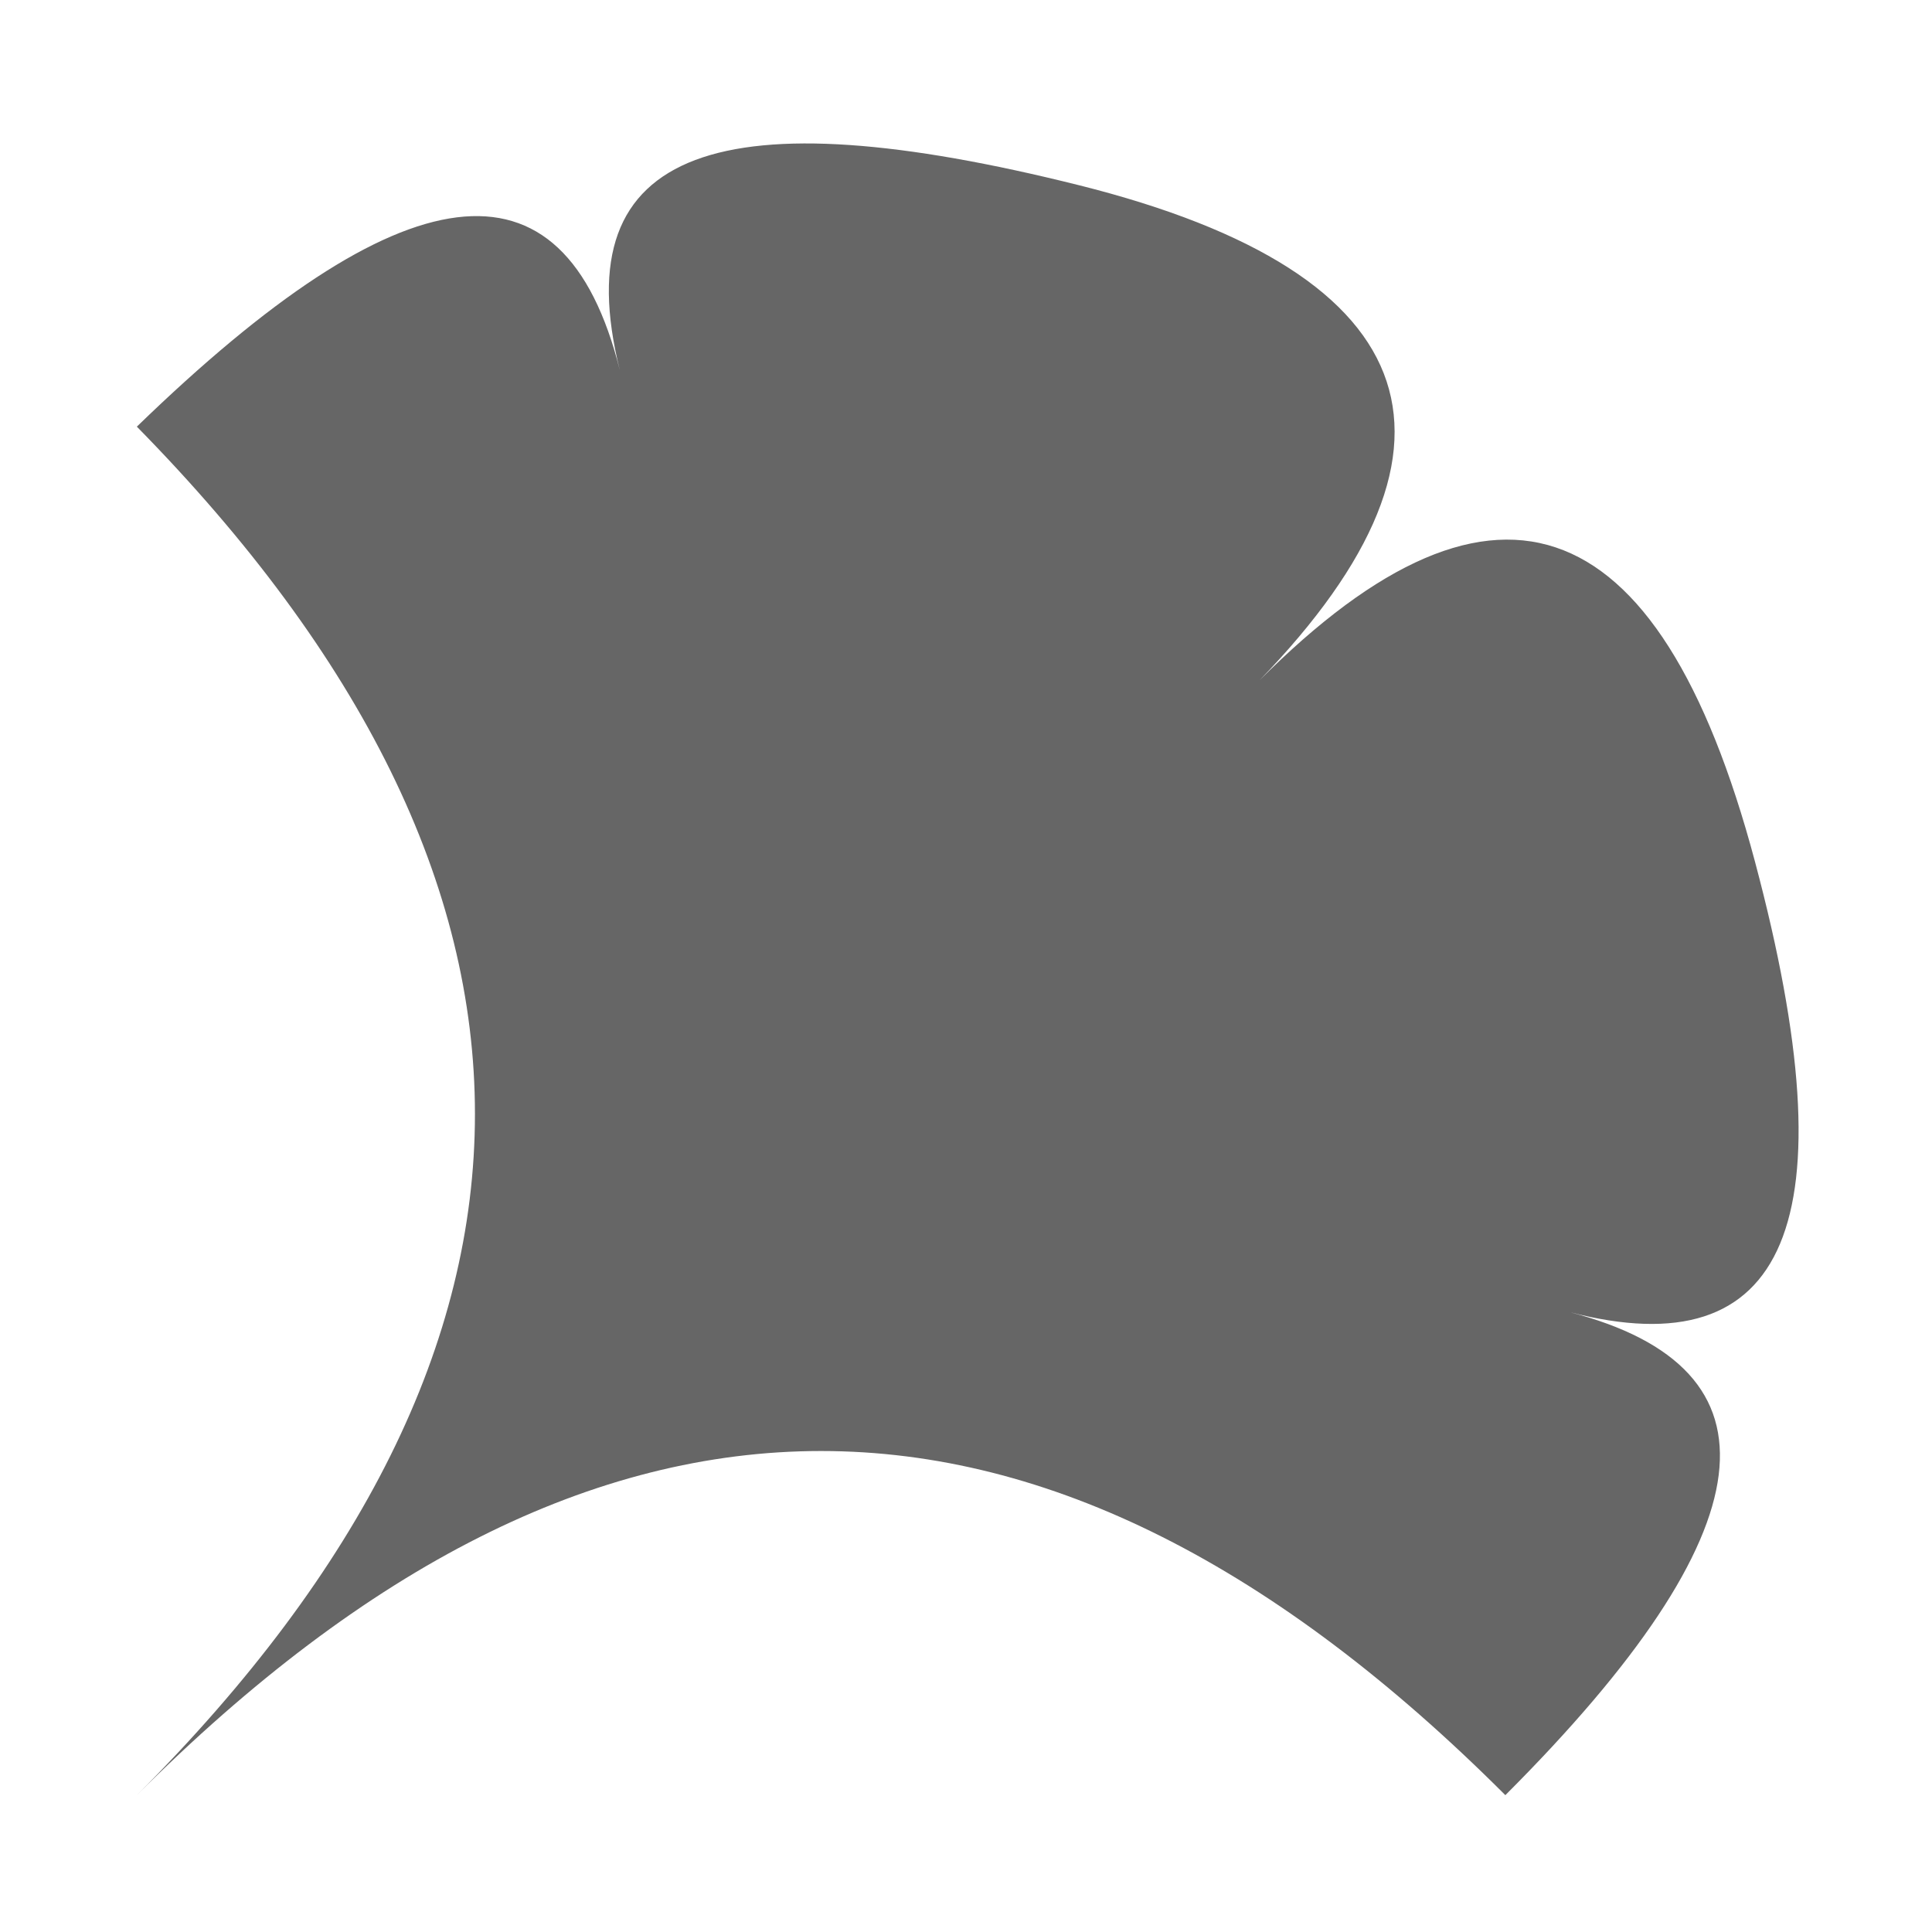
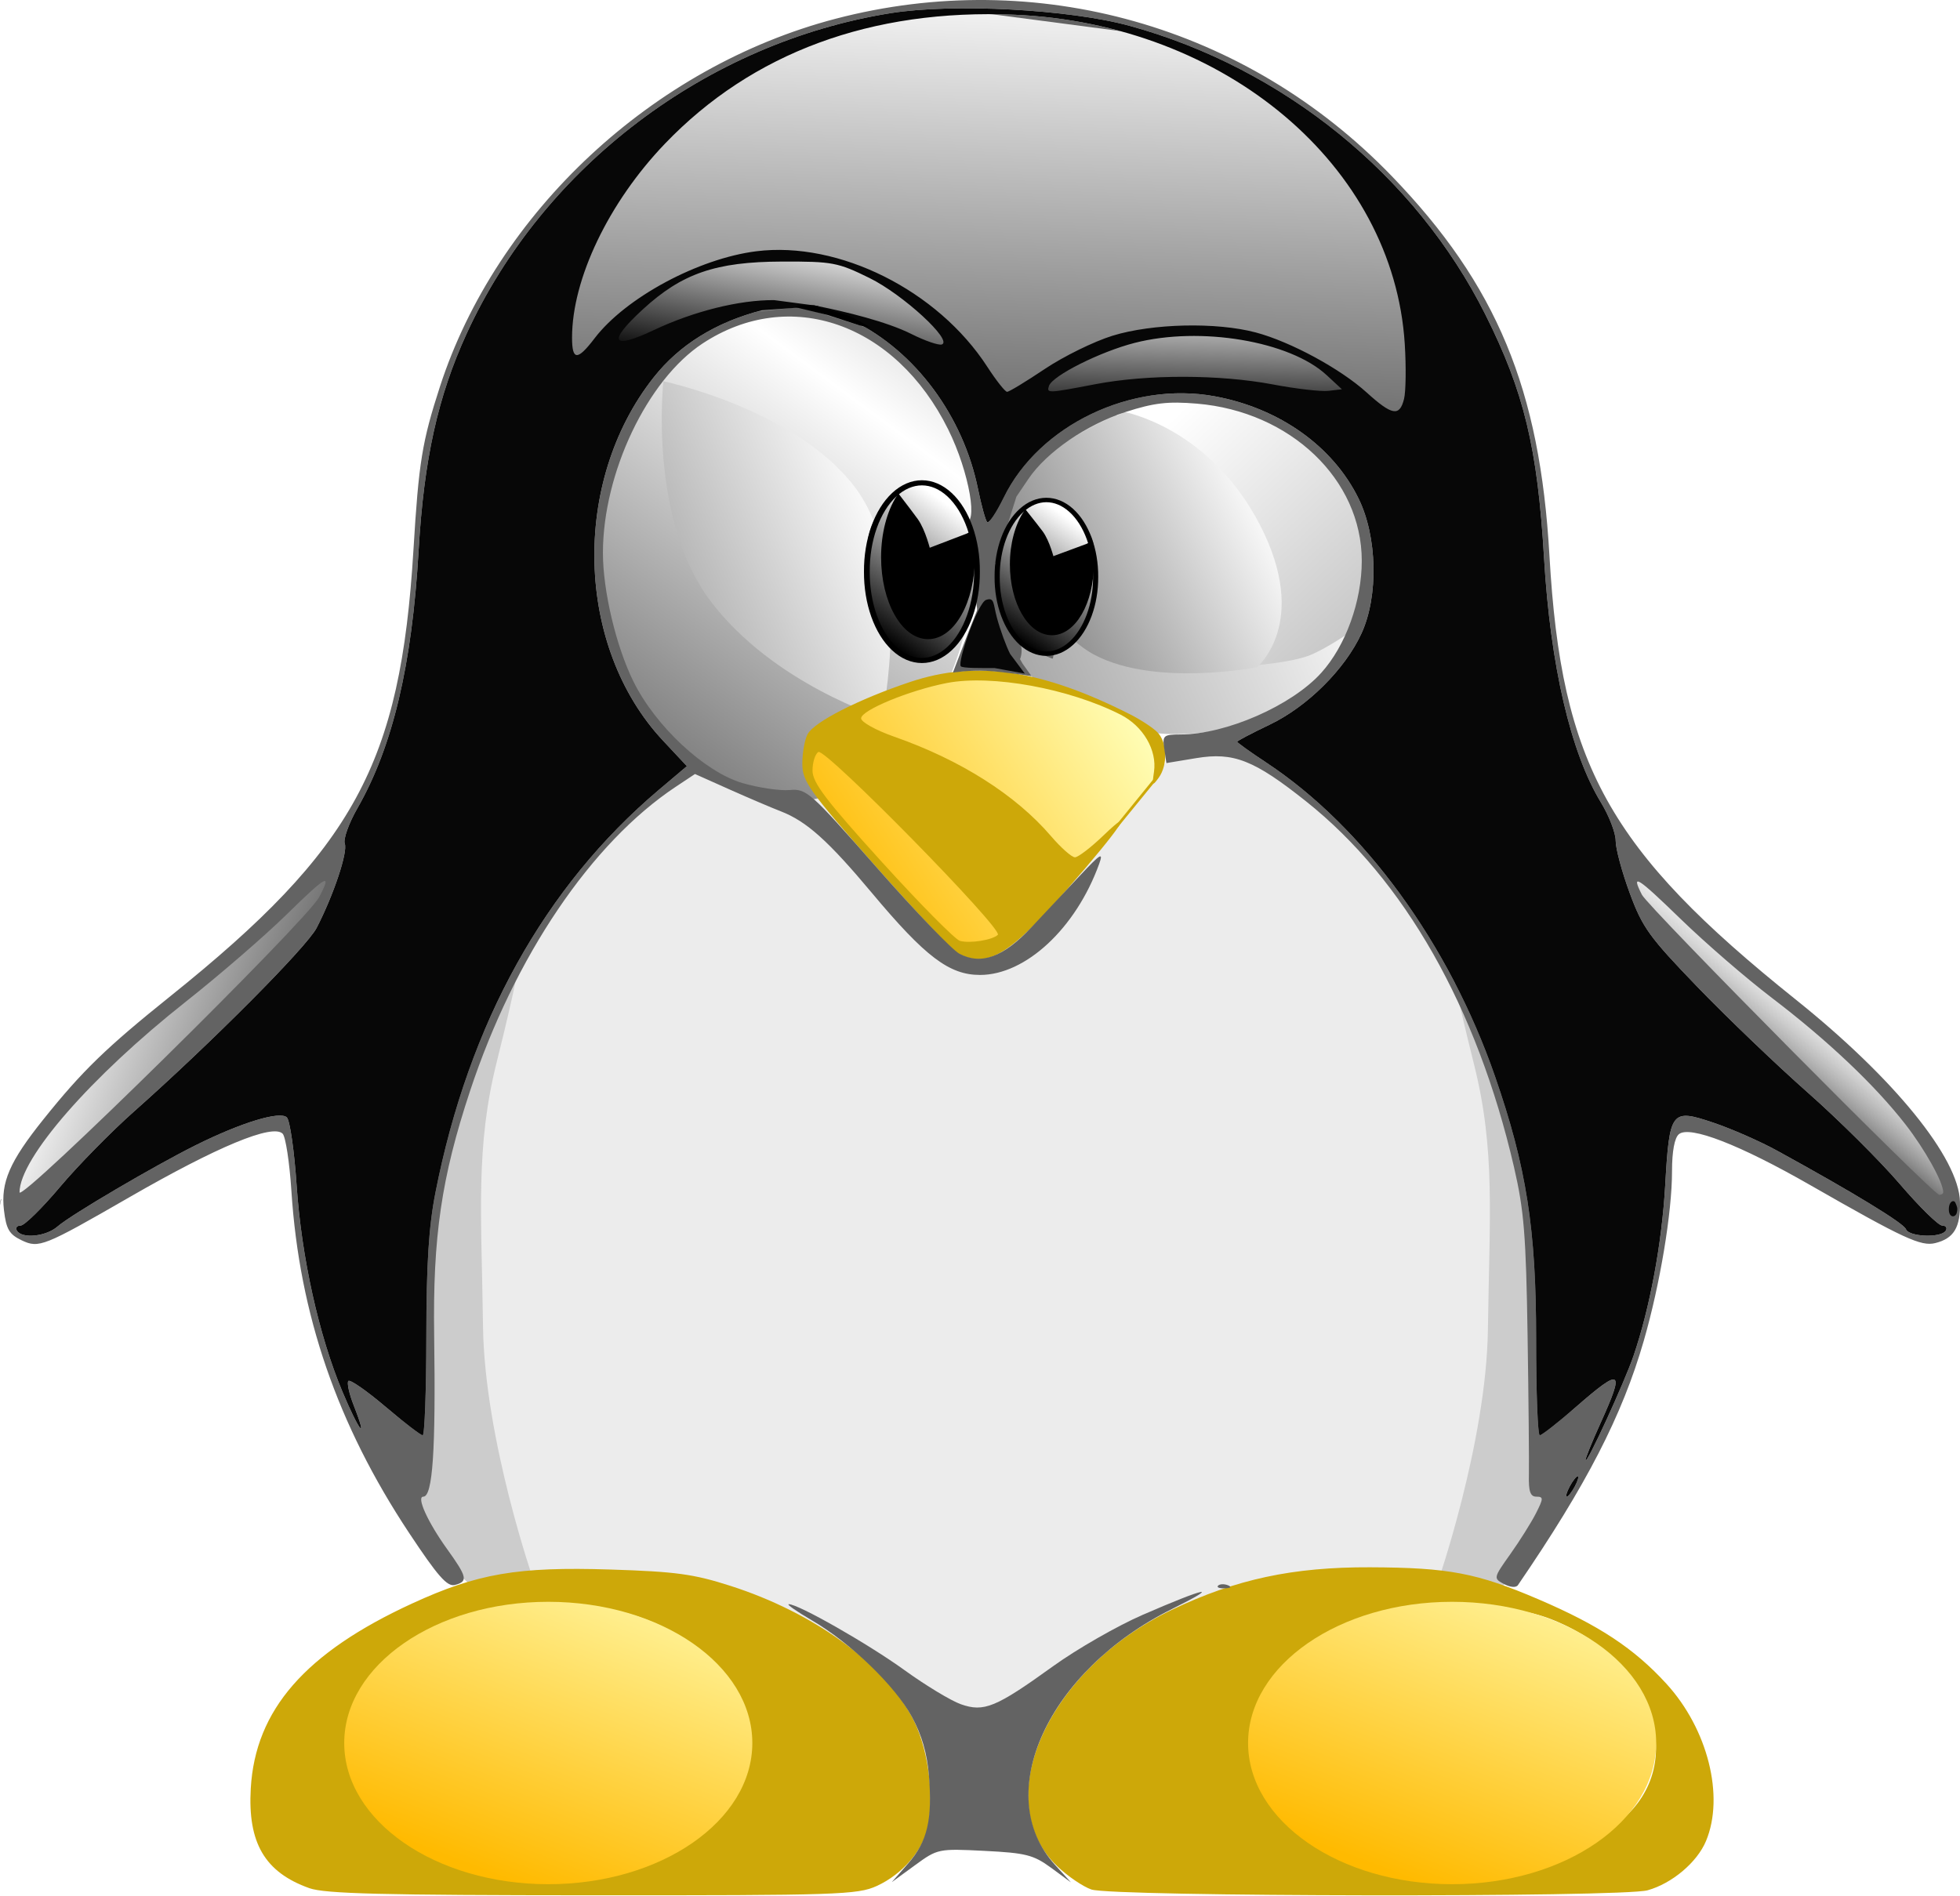
- <svg xmlns="http://www.w3.org/2000/svg" version="1.1" x="0px" y="0px" width="24px" height="24px" viewBox="0 0 24 24">
-   <style type="text/css">
- 	.st0{fill:#666666;}
- </style>
-   <path class="st0" d="M1.7,22.3c5.7-5.7,11.3-5.7,17,0c3.3-3.3,3.5-5.3,0.8-6c2.7,0.7,3.5-1.1,2.3-5.6s-3.3-5.2-6.3-2.1  c3-3,2.3-5.2-2.1-6.3S7,1.8,7.7,4.6C7,1.8,5,2.1,1.7,5.3C7.3,11,7.3,16.7,1.7,22.3" />
+ <svg xmlns="http://www.w3.org/2000/svg" xmlns:xlink="http://www.w3.org/1999/xlink" version="1.0" width="609.688" height="589.726" id="svg2">
+   <defs id="defs4">
+     <linearGradient id="linearGradient23837">
+       <stop id="stop23839" style="stop-color:#ffba00;stop-opacity:1" offset="0" />
+       <stop id="stop23841" style="stop-color:#ffffba;stop-opacity:1" offset="1" />
+     </linearGradient>
+     <linearGradient id="linearGradient10084">
+       <stop id="stop10086" style="stop-color:#000000;stop-opacity:1" offset="0" />
+       <stop id="stop10088" style="stop-color:#000000;stop-opacity:0" offset="1" />
+     </linearGradient>
+     <linearGradient id="linearGradient5197">
+       <stop id="stop5199" style="stop-color:#000000;stop-opacity:1" offset="0" />
+       <stop id="stop5201" style="stop-color:#ffffff;stop-opacity:1" offset="1" />
+     </linearGradient>
+     <linearGradient id="linearGradient3225">
+       <stop id="stop3227" style="stop-color:#000000;stop-opacity:0.72" offset="0" />
+       <stop id="stop3229" style="stop-color:#ffffff;stop-opacity:0" offset="1" />
+     </linearGradient>
+     <linearGradient x1="263.61" y1="435.385" x2="358.502" y2="314.54" id="linearGradient7163" xlink:href="#linearGradient5197" gradientUnits="userSpaceOnUse" spreadMethod="reflect" />
+     <linearGradient x1="353.828" y1="353.78" x2="370.982" y2="331.954" id="linearGradient10090" xlink:href="#linearGradient5197" gradientUnits="userSpaceOnUse" />
+     <linearGradient x1="353.828" y1="353.78" x2="370.982" y2="331.954" id="linearGradient10111" xlink:href="#linearGradient5197" gradientUnits="userSpaceOnUse" />
+     <linearGradient x1="283.116" y1="420.784" x2="450.774" y2="341.97" id="linearGradient11090" xlink:href="#linearGradient5197" gradientUnits="userSpaceOnUse" />
+     <linearGradient x1="278.782" y1="598.482" x2="300.019" y2="538.18" id="linearGradient23835" xlink:href="#linearGradient23837" gradientUnits="userSpaceOnUse" />
+     <linearGradient x1="278.782" y1="598.482" x2="300.019" y2="538.18" id="linearGradient3203" xlink:href="#linearGradient23837" gradientUnits="userSpaceOnUse" />
+     <linearGradient x1="375.171" y1="481.127" x2="375.171" y2="627.552" id="linearGradient5169" xlink:href="#linearGradient3225" gradientUnits="userSpaceOnUse" />
+     <linearGradient x1="374.405" y1="322.731" x2="376.959" y2="480.082" id="linearGradient3323" xlink:href="#linearGradient3225" gradientUnits="userSpaceOnUse" gradientTransform="matrix(1.023553,0,0,1.050454,-12.20012,-42.41578)" />
+     <linearGradient x1="380.475" y1="608.659" x2="381.771" y2="498.263" id="linearGradient3331" xlink:href="#linearGradient3225" gradientUnits="userSpaceOnUse" />
+     <linearGradient x1="351.306" y1="540.312" x2="353.609" y2="645.335" id="linearGradient3347" xlink:href="#linearGradient3225" gradientUnits="userSpaceOnUse" />
+     <linearGradient x1="353.828" y1="353.78" x2="370.982" y2="331.954" id="linearGradient2254" xlink:href="#linearGradient5197" gradientUnits="userSpaceOnUse" />
+     <linearGradient x1="416.037" y1="314.992" x2="416.674" y2="287.509" id="linearGradient2365" xlink:href="#linearGradient5197" gradientUnits="userSpaceOnUse" gradientTransform="matrix(1.591494,0,0,1.591494,-1056.204,29.12901)" />
+     <linearGradient x1="333.627" y1="305.531" x2="338.832" y2="276.245" id="linearGradient2368" xlink:href="#linearGradient5197" gradientUnits="userSpaceOnUse" gradientTransform="matrix(1.591494,0,0,1.591494,-1056.204,29.12901)" />
+     <linearGradient x1="379.113" y1="378.88" x2="383.809" y2="225.323" id="linearGradient2371" xlink:href="#linearGradient5197" gradientUnits="userSpaceOnUse" gradientTransform="matrix(1.591494,0,0,1.591494,-1056.204,29.12901)" spreadMethod="repeat" />
+     <linearGradient x1="267.005" y1="450.158" x2="195.341" y2="423.268" id="linearGradient2375" xlink:href="#linearGradient5197" gradientUnits="userSpaceOnUse" gradientTransform="matrix(1.591494,0,0,1.591494,-1056.204,29.12901)" />
+     <linearGradient x1="346.896" y1="409.873" x2="406.499" y2="371.665" id="linearGradient2379" xlink:href="#linearGradient23837" gradientUnits="userSpaceOnUse" gradientTransform="matrix(1.591494,0,0,1.591494,-1056.204,29.12901)" />
+     <linearGradient x1="228.8" y1="401.767" x2="361.57" y2="343.166" id="linearGradient2382" xlink:href="#linearGradient5197" gradientUnits="userSpaceOnUse" gradientTransform="matrix(1.591494,0,0,1.591494,-1056.204,29.12901)" />
+     <linearGradient x1="335.762" y1="383.675" x2="432.982" y2="334.342" id="linearGradient2385" xlink:href="#linearGradient5197" gradientUnits="userSpaceOnUse" gradientTransform="matrix(1.591494,0,0,1.591494,-1056.204,29.12901)" />
+     <linearGradient x1="584.447" y1="496.834" x2="411.609" y2="312.987" id="linearGradient2388" xlink:href="#linearGradient5197" gradientUnits="userSpaceOnUse" gradientTransform="matrix(1.591494,0,0,1.591494,-1056.204,29.12901)" />
+     <linearGradient x1="533.033" y1="446.524" x2="547.334" y2="428.583" id="linearGradient2392" xlink:href="#linearGradient3225" gradientUnits="userSpaceOnUse" gradientTransform="matrix(1.591494,0,0,1.591494,-1056.204,29.12901)" />
+   </defs>
+   <g transform="translate(765.794,-397.1706)" id="layer1" style="opacity:1;display:inline">
+     <path d="M -603.037,892.272 C -603.037,892.272 -611.642,879.365 -613.076,876.497 C -614.51,873.629 -638.172,783.282 -632.436,753.167 C -626.699,723.051 -624.548,700.106 -619.529,693.653 C -614.51,687.199 -585.828,651.347 -582.243,649.196 C -578.658,647.045 -563.6,622.666 -554.279,622.666 C -544.957,622.666 -478.273,652.782 -469.668,651.347 C -461.064,649.913 -423.778,649.913 -420.91,647.762 C -418.042,645.611 -407.286,637.007 -407.286,637.007 L -397.248,631.27 C -397.248,631.27 -374.303,629.119 -370,629.119 C -365.698,629.119 -338.451,644.894 -331.28,652.782 C -324.11,660.669 -278.937,712.296 -279.654,739.543 C -280.371,766.79 -279.654,788.301 -282.522,796.189 C -285.39,804.076 -293.277,832.041 -295.429,839.928 C -297.58,847.815 -301.882,864.307 -302.599,870.761 C -303.316,877.214 -311.203,883.667 -314.071,886.535 C -316.94,889.404 -354.226,895.14 -361.396,898.008 C -368.566,900.876 -390.794,916.651 -397.248,919.519 C -403.701,922.387 -418.042,932.426 -418.042,932.426 C -418.042,932.426 -438.119,952.503 -442.421,954.654 C -446.723,956.805 -483.292,963.975 -496.199,956.088 C -509.105,948.201 -523.446,934.577 -529.9,926.69 C -536.353,918.802 -550.694,903.744 -555.713,899.442 C -560.732,895.14 -603.037,893.706 -603.037,892.272 z" id="path17935" style="fill:#ececec;fill-opacity:1;fill-rule:evenodd;stroke:none;stroke-width:1px;stroke-linecap:butt;stroke-linejoin:miter;stroke-opacity:1" />
+     <path d="M 372.836,338.83 A 34.832,48.884 0 1 1 303.173,338.83 A 34.832,48.884 0 1 1 372.836,338.83 z" transform="matrix(1.659799,0,0,1.567159,-1081.671,38.56396)" id="path6186" style="fill:url(#linearGradient7163);fill-opacity:1;stroke:none" />
+     <path d="M -599.845,888.851 C -599.845,888.851 -615.071,845.074 -615.547,809.862 C -616.023,774.65 -617.926,754.189 -611.265,727.543 C -604.603,700.896 -604.603,697.565 -604.603,697.565 L -638.863,763.23 C -638.863,763.23 -644.097,792.256 -644.573,795.111 C -645.049,797.966 -640.291,850.308 -640.291,850.308 L -635.056,868.39 L -623.636,886.472 L -616.975,892.658 L -599.845,888.851 z" id="path6184" style="fill:#cccccc;fill-opacity:1;fill-rule:evenodd;stroke:none;stroke-width:1px;stroke-linecap:butt;stroke-linejoin:miter;stroke-opacity:1" />
+     <path d="M -318.659,889.802 C -318.659,889.802 -303.432,846.026 -302.957,810.814 C -302.481,775.602 -300.577,755.141 -307.239,728.494 C -313.901,701.847 -313.901,698.517 -313.901,698.517 L -279.641,764.182 C -279.641,764.182 -274.406,793.208 -273.931,796.063 C -273.455,798.918 -278.213,851.26 -278.213,851.26 L -283.447,869.342 L -294.867,887.423 L -301.529,893.609 L -318.659,889.802 z" id="path4226" style="fill:#cccccc;fill-opacity:1;fill-rule:evenodd;stroke:none;stroke-width:1px;stroke-linecap:butt;stroke-linejoin:miter;stroke-opacity:1" />
+     <path d="M -257.957,669.008 L -255.888,677.284 L -169.4,765.426 L -161.124,772.461 L -157.814,770.806 L -161.538,760.047 L -173.538,743.08 L -188.85,726.528 L -214.506,704.596 L -231.059,691.354 L -245.128,678.525 L -250.922,672.732 L -253.405,670.663 L -257.957,669.008 z" id="path2253" style="fill:url(#linearGradient2392);fill-opacity:1;fill-rule:evenodd;stroke:none;stroke-width:1px;stroke-linecap:butt;stroke-linejoin:miter;stroke-opacity:1" />
+     <path d="M 450.274,341.97 A 33.785,27.806 0 1 1 382.703,341.97 A 33.785,27.806 0 1 1 450.274,341.97 z" transform="matrix(1.778093,0,0,1.903785,-1140.344,-78.37891)" id="path10113" style="fill:url(#linearGradient11090);fill-opacity:1;stroke:none;stroke-opacity:1" />
+     <path d="M -376.711,604.301 C -376.711,604.301 -363.864,603.349 -358.154,600.97 C -352.444,598.591 -344.354,592.881 -344.354,592.881 C -344.354,592.881 -331.983,570.041 -350.064,543.394 C -368.146,516.747 -413.35,521.982 -413.35,521.982 L -419.061,525.312 L -376.711,604.301 z" id="path13048" style="fill:url(#linearGradient2388);fill-opacity:1;fill-rule:evenodd;stroke:none;stroke-width:1px;stroke-linecap:butt;stroke-linejoin:miter;stroke-opacity:1" />
+     <path d="M -416.205,525.312 L -416.205,525.312 C -416.205,525.312 -389.559,530.071 -373.856,560.524 C -358.154,590.978 -374.808,604.777 -374.808,604.777 C -374.808,604.777 -406.213,610.963 -425.246,600.97 C -444.28,590.978 -453.321,557.669 -453.321,557.669 C -453.321,557.669 -452.369,546.725 -438.094,537.208 C -423.819,527.692 -415.73,525.788 -416.205,525.312 z" id="path12067" style="fill:url(#linearGradient2385);fill-opacity:1;fill-rule:evenodd;stroke:none;stroke-width:1px;stroke-linecap:butt;stroke-linejoin:miter;stroke-opacity:1" />
+     <path d="M -559.432,515.796 C -559.432,515.796 -564.19,558.621 -544.681,584.316 C -525.172,610.011 -491.388,620.48 -491.388,620.48 C -491.388,620.48 -481.395,572.896 -499.953,548.628 C -518.51,524.361 -559.432,515.796 -559.432,515.796 z" id="path7165" style="fill:url(#linearGradient2382);fill-opacity:1;fill-rule:evenodd;stroke:none;stroke-width:1px;stroke-linecap:butt;stroke-linejoin:miter;stroke-opacity:1" />
+     <path d="M -512.031,626.715 C -512.759,626.898 -514.397,631.813 -514.397,631.813 C -514.397,631.813 -515.126,634.362 -514.762,636.183 C -514.397,638.003 -514.762,639.642 -513.851,641.098 C -512.941,642.555 -470.703,689.344 -470.703,689.344 C -470.703,689.344 -467.972,693.713 -463.057,693.167 C -458.141,692.621 -456.503,692.075 -455.046,691.164 C -453.59,690.254 -418.088,654.57 -418.088,654.57 L -405.526,638.549 C -405.526,638.549 -404.616,634.726 -404.98,631.267 C -405.344,627.808 -410.988,622.164 -410.988,622.164 C -410.988,622.164 -416.45,618.523 -417.906,617.977 C -419.363,617.43 -441.028,608.145 -454.864,607.781 C -468.701,607.417 -490.548,613.061 -490.548,613.061 L -512.031,626.715 z" id="path3205" style="fill:url(#linearGradient2379);fill-opacity:1;fill-rule:evenodd;stroke:none;stroke-width:1px;stroke-linecap:butt;stroke-linejoin:miter;stroke-opacity:1" />
+     <path d="M -669.565,984.668 C -683.406,979.733 -688.772,970.592 -687.789,953.62 C -686.376,929.194 -670.84,911.388 -637.6,896.094 C -617.277,886.744 -604.837,884.609 -575.982,885.521 C -555.583,886.165 -550.041,886.92 -538.514,890.625 C -512.835,898.878 -491.371,914.38 -482.14,931.341 C -477.317,940.204 -475.141,954.864 -477.099,965.305 C -478.484,972.688 -485.026,980.334 -493.091,983.998 C -499.068,986.713 -505.32,986.917 -581.484,986.884 C -646.802,986.856 -664.689,986.406 -669.565,984.668 z M -580.851,966.133 C -546.403,964.411 -545.586,964.29 -541.327,960.292 C -526.513,946.383 -531.439,921.83 -551.836,907.906 C -564.656,899.155 -578.583,895.801 -598.655,896.631 C -626.116,897.767 -644.915,907.493 -653.693,925.109 C -660.696,939.163 -658.023,954.171 -646.84,963.58 C -640.729,968.722 -636.175,968.898 -580.851,966.133 z M -426.314,985.079 C -428.94,984.167 -433.702,980.926 -436.896,977.876 C -458.291,957.454 -440.033,916.586 -401.228,898.036 C -381.353,888.536 -363.62,884.734 -339.62,884.827 C -315.109,884.922 -306.359,886.588 -287.186,894.809 C -268.367,902.878 -257.491,910.062 -247.429,921.071 C -234.562,935.15 -229.298,956.076 -235.118,970.006 C -237.886,976.63 -245.702,983.221 -253.288,985.328 C -261.359,987.569 -419.802,987.341 -426.314,985.079 z M -261.49,963.58 C -240.265,945.721 -251.648,913.269 -283.474,900.907 C -296.301,895.924 -321.687,894.836 -335.826,898.663 C -370.01,907.917 -386.329,939.069 -367.661,959.439 L -362.515,965.054 L -339.508,966.228 C -326.854,966.873 -305.276,967.511 -291.557,967.646 L -266.613,967.891 L -261.49,963.58 z M -467.949,693.7 C -469.84,692.637 -481.471,680.308 -493.795,666.303 C -514.216,643.096 -516.203,640.301 -516.218,634.766 C -516.226,631.426 -515.49,627.305 -514.582,625.608 C -512.529,621.772 -498.589,614.676 -482.636,609.347 C -462.065,602.475 -441.826,605.474 -414.146,619.494 C -410.955,621.11 -407.195,623.581 -405.79,624.986 C -402.676,628.1 -402.473,635.208 -405.385,639.189 C -407.334,641.854 -407.467,641.681 -406.827,637.317 C -405.837,630.576 -410.193,623.111 -417.195,619.549 C -433.275,611.369 -457.334,606.984 -471.275,609.691 C -482.882,611.946 -497.931,618.151 -497.931,620.683 C -497.931,621.843 -493.286,624.415 -487.586,626.41 C -467.029,633.605 -449.833,644.517 -438.874,657.319 C -435.769,660.947 -432.415,663.916 -431.422,663.916 C -430.43,663.916 -426.452,660.872 -422.583,657.152 C -411.834,646.816 -417.22,654.817 -433.753,673.747 C -451.996,694.634 -459.008,698.725 -467.949,693.7 z M -455.402,688.037 C -453.639,686.325 -509.085,629.823 -511.228,631.147 C -512.23,631.767 -513.05,634.37 -513.05,636.931 C -513.05,640.682 -508.846,646.224 -491.465,665.387 C -479.593,678.476 -468.671,689.517 -467.194,689.924 C -464.076,690.782 -457.074,689.662 -455.402,688.037 z" id="path2227" style="fill:#cda809" />
+     <path d="M -668.336,670.32 C -668.336,670.32 -695.054,695.227 -702.753,702.02 C -710.451,708.813 -721.093,715.832 -733.547,728.059 C -746,740.286 -757.095,754.325 -757.774,755.683 C -758.454,757.042 -762.303,762.702 -762.076,766.099 C -761.85,769.495 -762.982,774.024 -760.491,773.118 C -758.001,772.212 -708.187,725.568 -704.791,721.719 C -701.394,717.87 -677.166,693.416 -672.185,688.208 C -667.204,683 -664.26,677.113 -664.26,677.113 L -662.675,671.905 L -662.449,670.32 L -668.336,670.32 z" id="path6164" style="fill:url(#linearGradient2375);fill-opacity:1;fill-rule:evenodd;stroke:none;stroke-width:1px;stroke-linecap:butt;stroke-linejoin:miter;stroke-opacity:1" />
+     <path d="M -483.288,976.964 C -477.323,970.147 -475.732,963.4 -476.838,949.618 C -477.386,942.792 -479.073,936.976 -482.14,931.341 C -487.399,921.679 -501.259,908.319 -513.312,901.293 C -517.982,898.571 -521.192,896.328 -520.445,896.309 C -517.536,896.234 -495.773,908.637 -484.416,916.844 C -477.844,921.592 -469.96,926.361 -466.897,927.44 C -459.717,929.969 -456.032,928.451 -438.25,915.634 C -430.81,910.272 -418.277,903.078 -410.399,899.649 C -390.491,890.983 -385.503,889.984 -401.253,897.817 C -439.879,917.028 -457.496,955.514 -437.663,977.359 L -432.68,982.849 L -438.846,978.321 C -444.297,974.318 -446.696,973.709 -459.535,973.065 C -473.924,972.344 -474.125,972.386 -481.22,977.561 L -488.382,982.785 L -483.288,976.964 z M -638.551,874.119 C -660.863,840.439 -672.647,806.207 -675.142,767.831 C -675.723,758.897 -676.953,750.832 -677.877,749.909 C -681,746.785 -698.132,753.892 -725.515,769.669 C -752.161,785.023 -753.705,785.642 -759.029,783.101 C -762.924,781.241 -763.854,779.665 -764.562,773.716 C -765.595,765.038 -762.801,758.59 -752.356,745.539 C -740.23,730.39 -732.845,723.22 -712.783,707.121 C -655.608,661.239 -641.205,634.78 -637.185,568.243 C -635.54,541.009 -634.5,534.595 -628.954,517.498 C -611.339,463.189 -562.631,417.873 -505.9,403.014 C -443.425,386.65 -377.959,405.18 -332.825,452.002 C -300.204,485.843 -286.767,518.201 -283.817,570.018 C -280.112,635.083 -265.429,661.551 -207.151,708.218 C -176.62,732.665 -156.442,757.517 -156.118,771.071 C -155.927,779.058 -157.968,782.488 -163.778,783.947 C -168.229,785.064 -173.617,782.567 -202.655,765.931 C -224.666,753.32 -240.204,747.294 -243.548,750.069 C -244.903,751.193 -245.682,755.391 -245.686,761.59 C -245.694,774.53 -249.395,796.761 -254.472,814.359 C -261.173,837.593 -272.325,859.248 -293.62,890.379 C -294.198,891.225 -296.007,891.081 -297.965,890.033 C -301.282,888.258 -301.26,888.154 -295.977,880.717 C -293.038,876.581 -289.453,870.87 -288.009,868.025 C -285.656,863.387 -285.642,862.853 -287.877,862.853 C -289.772,862.853 -290.33,861.234 -290.209,856.089 C -290.122,852.369 -290.305,832.853 -290.616,812.721 C -291.098,781.504 -291.72,773.787 -294.843,760.291 C -306.348,710.577 -328.919,670.857 -359.488,646.534 C -375.689,633.643 -382.048,631.134 -393.656,633.054 L -402.975,634.595 L -403.626,630.157 C -404.235,626.01 -403.905,625.719 -398.585,625.701 C -384.376,625.654 -364.033,616.746 -354.804,606.531 C -347.185,598.098 -342.176,584.225 -342.194,571.609 C -342.231,546.319 -364.397,525.201 -393.462,522.764 C -402.495,522.007 -406.8,522.508 -415.612,525.341 C -427.812,529.264 -440.236,537.815 -445.893,546.184 L -449.633,551.715 L -456.235,572.685 C -453.324,573.226 -439.941,553.778 -441.035,553.893 C -444.173,554.224 -443.349,559.248 -439.335,564.264 C -436.124,568.277 -435.222,568.621 -432.181,566.994 C -427.866,564.684 -427.851,563.653 -432.055,557.898 C -434.559,554.47 -433.985,554.779 -429.788,559.12 C -417.129,572.214 -435.411,585.367 -438.283,602.046 C -438.378,602.596 -448.833,597.006 -448.298,597.871 C -447.666,598.893 -447.246,606.662 -455.926,605.928 C -463.273,605.306 -460.31,582.443 -463.299,582.455 C -477.062,582.51 -496.243,594.077 -496.303,574.792 C -496.333,565.017 -495.668,561.776 -492.629,556.888 C -489.166,551.319 -484.403,548.822 -484.403,552.576 C -484.403,553.486 -482.794,556.53 -480.828,559.34 C -478.861,562.149 -477.104,564.712 -476.923,565.036 C -475.971,566.741 -468.488,563.217 -468.488,561.064 C -468.488,559.374 -467.622,558.869 -465.875,559.54 C -461.277,561.304 -464.233,544.154 -470.824,530.816 C -487.195,497.693 -520.102,486.174 -547.267,504.057 C -564.459,515.375 -578.246,544.376 -578.246,569.222 C -578.246,580.99 -574.182,598.167 -568.809,609.11 C -561.943,623.094 -546.595,637.402 -534.775,640.838 C -529.803,642.283 -523.246,643.252 -520.205,642.99 C -514.887,642.532 -513.845,643.458 -493.037,667.14 C -481.136,680.685 -469.59,692.727 -467.379,693.9 C -460.581,697.507 -453.696,694.999 -445.005,685.749 C -440.713,681.181 -433.843,673.863 -429.739,669.486 C -423.377,662.703 -422.515,662.19 -423.898,666.012 C -431.126,685.987 -446.728,700.52 -460.945,700.52 C -470.509,700.52 -477.96,694.872 -494.523,675.066 C -508.167,658.751 -514.93,652.69 -522.947,649.596 C -525.819,648.487 -532.994,645.424 -538.89,642.79 L -549.612,638 L -555.601,641.981 C -581.85,659.425 -605.713,694.73 -619.584,736.642 C -628.479,763.52 -631.183,781.957 -630.741,812.721 C -630.228,848.532 -631.194,862.853 -634.125,862.853 C -636.329,862.853 -632.737,870.773 -626.758,879.096 C -620.444,887.885 -620.145,889.242 -624.283,890.324 C -626.677,890.95 -629.605,887.625 -638.551,874.119 z M -275.918,859.67 C -274.981,857.919 -274.572,856.487 -275.01,856.487 C -275.447,856.487 -276.572,857.919 -277.509,859.67 C -278.446,861.42 -278.854,862.853 -278.417,862.853 C -277.979,862.853 -276.854,861.42 -275.918,859.67 z M -257.659,819.033 C -252.598,804.241 -248.852,784.113 -247.815,766.138 C -246.463,742.697 -245.977,742.061 -232.81,746.494 C -227.196,748.384 -218.305,752.288 -213.054,755.17 C -189.234,768.24 -173.644,777.742 -172.919,779.631 C -171.993,782.043 -161.97,782.418 -160.534,780.095 C -159.993,779.22 -160.496,778.503 -161.651,778.503 C -162.806,778.503 -168.757,772.66 -174.875,765.518 C -180.993,758.375 -193.876,745.578 -203.505,737.078 C -213.133,728.578 -228.531,713.832 -237.722,704.308 C -252.754,688.731 -254.875,685.794 -258.836,675.056 C -261.259,668.491 -263.228,661.161 -263.213,658.767 C -263.198,656.373 -265.266,651.002 -267.808,646.831 C -277.192,631.435 -283.52,604.234 -285.492,570.813 C -287.518,536.473 -291.733,518.994 -303.788,494.953 C -325.478,451.695 -366.55,418.369 -414.378,405.217 C -433.125,400.062 -469.284,398.144 -488.791,401.269 C -545.905,410.419 -596.806,448.926 -620.666,501.034 C -629.617,520.582 -633.934,540.102 -635.576,568.455 C -637.65,604.258 -643.644,629.485 -654.648,648.717 C -657.324,653.394 -659.073,658.317 -658.547,659.689 C -657.554,662.276 -662.029,675.67 -667.295,685.872 C -670.355,691.803 -700.108,721.722 -724.114,743.012 C -731.22,749.313 -741.582,759.877 -747.141,766.486 C -752.7,773.096 -758.207,778.503 -759.379,778.503 C -760.552,778.503 -761.069,779.22 -760.528,780.095 C -758.928,782.683 -751.441,781.913 -747.898,778.796 C -743.854,775.238 -717.772,759.894 -704.825,753.456 C -690.678,746.422 -678.653,742.766 -676.556,744.863 C -675.609,745.811 -674.243,755.337 -673.522,766.033 C -672.018,788.338 -666.6,812.746 -659.285,830.172 C -654.034,842.682 -651.149,846.194 -655.754,834.471 C -657.194,830.805 -657.943,827.376 -657.418,826.851 C -656.893,826.326 -651.728,829.915 -645.939,834.826 C -640.15,839.737 -634.918,843.755 -634.311,843.755 C -633.704,843.755 -633.195,829.968 -633.178,813.118 C -633.156,790.345 -632.425,778.806 -630.328,768.159 C -619.962,715.508 -596.35,672.954 -560.84,642.923 L -552.131,635.559 L -559.512,627.668 C -586.838,598.454 -588.175,547.13 -562.458,514.596 C -554.436,504.447 -543.204,497.473 -528.81,493.703 L -517.029,490.618 L -524.986,490.554 C -535.776,490.467 -550.012,494.016 -562.425,499.887 C -575.583,506.11 -576.902,503.61 -565.831,493.43 C -553.655,482.234 -543.14,478.619 -522.566,478.557 C -506.84,478.51 -505.182,478.821 -495.315,483.679 C -484.887,488.813 -469.274,503.172 -472.831,504.357 C -473.805,504.682 -478.061,503.214 -482.288,501.096 C -490.12,497.17 -497.346,494.675 -505.888,492.945 C -508.812,492.354 -506.652,493.948 -500.318,497.057 C -481.107,506.487 -466.207,526.579 -461.571,549.303 C -460.518,554.466 -459.233,559.114 -458.715,559.632 C -458.197,560.15 -455.872,556.689 -453.549,551.941 C -442.55,529.459 -413.85,515.704 -387.912,520.484 C -367.812,524.187 -351.182,536.013 -343.191,552.286 C -337.361,564.156 -336.957,582.648 -342.274,594.236 C -347.387,605.38 -359.138,617.061 -370.868,622.659 C -376.416,625.307 -380.956,627.694 -380.956,627.963 C -380.956,628.232 -376.838,631.175 -371.805,634.503 C -341.524,654.525 -315.057,690.85 -300.774,731.988 C -290.963,760.247 -287.93,779.635 -287.957,813.914 C -287.97,830.326 -287.46,843.755 -286.825,843.755 C -286.189,843.755 -281.153,839.816 -275.633,835.001 C -261.307,822.508 -260.311,823.161 -267.96,840.031 C -270.586,845.822 -272.673,850.999 -272.597,851.534 C -272.366,853.177 -260.531,827.428 -257.659,819.033 z M -340.658,519.307 C -348.874,511.871 -364.33,503.501 -375.176,500.613 C -387.417,497.353 -407.353,497.809 -419.726,501.631 C -425.478,503.407 -434.959,508.062 -440.794,511.975 C -446.629,515.888 -451.904,519.09 -452.516,519.09 C -453.128,519.09 -455.909,515.57 -458.697,511.269 C -474.085,487.52 -504.829,472.14 -530.501,475.347 C -548.542,477.601 -571.193,489.789 -580.834,502.429 C -586.187,509.446 -587.85,509.395 -587.85,502.211 C -587.85,483.956 -576.449,460.144 -558.974,441.902 C -531.815,413.551 -494.666,399.842 -450.186,401.757 C -384.646,404.579 -332.295,448.77 -328.821,504.203 C -327.933,518.386 -329.015,525.492 -332.048,525.391 C -333.126,525.355 -337,522.617 -340.658,519.307 z M -427.905,500.673 C -417.569,496.454 -415.213,496.123 -395.28,496.093 C -374.717,496.061 -373.248,496.281 -361.062,501.202 C -352.949,504.478 -345.588,506.346 -340.771,506.351 L -333.211,506.358 L -333.211,498.568 C -333.211,466.786 -362.994,429.99 -401.605,414.068 C -420.906,406.109 -434.891,403.688 -460.531,403.87 C -487.843,404.062 -501.053,407.02 -523.395,417.944 C -555.197,433.494 -577.486,460.567 -583.063,490.42 C -583.801,494.37 -584.19,497.817 -583.928,498.079 C -583.665,498.342 -578.89,495.113 -573.316,490.903 C -556.79,478.423 -545.243,474.012 -527.063,473.234 C -514.603,472.7 -509.549,473.212 -500.804,475.892 C -488.176,479.761 -473.842,488.766 -463.714,499.192 C -456.643,506.472 -456.441,506.557 -447.799,505.893 C -442.985,505.523 -434.033,503.175 -427.905,500.673 z M -439.491,517.243 C -438.433,514.07 -423.58,506.611 -412.839,503.859 C -392.393,498.621 -364.561,503.296 -353.126,513.89 L -348.373,518.294 L -352.573,518.783 C -354.883,519.051 -362.652,518.156 -369.836,516.793 C -386.349,513.661 -408.892,513.624 -424.98,516.702 C -439.97,519.571 -440.271,519.582 -439.491,517.243 z M -354.413,516.059 C -357.269,514.751 -368.731,504.893 -394.047,504.193 C -412.71,503.682 -425.626,511.704 -428.482,513.012 C -432.791,514.985 -414.514,510.896 -393.688,510.896 C -372.863,510.896 -350.104,518.032 -354.413,516.059 z M -666.524,676.329 C -662.374,668.513 -664.116,669.437 -676.576,681.66 C -683.36,688.315 -697.504,700.551 -708.008,708.852 C -737.536,732.187 -759.667,757.565 -759.717,768.148 C -759.734,771.715 -670.478,683.775 -666.524,676.329 z M -161.33,768.108 C -161.33,765.038 -167.043,754.775 -173.059,747.038 C -182.568,734.809 -197.287,720.865 -214.645,707.642 C -222.523,701.641 -235.235,690.65 -242.894,683.218 C -256.615,669.905 -258.533,668.697 -255.06,675.559 C -253.09,679.453 -164.421,768.954 -162.534,768.954 C -161.872,768.954 -161.33,768.573 -161.33,768.108 z M -451.57,600.654 C -452.814,598.247 -454.675,593.142 -455.705,589.311 C -456.866,584.998 -458.145,582.911 -459.065,583.83 C -460.974,585.739 -465.271,602.207 -464.279,603.812 C -463.865,604.482 -460.327,605.031 -456.417,605.031 L -449.309,605.031 L -451.57,600.654 z M -466.854,590.309 C -463.748,583.467 -462.73,570.846 -464.997,567.279 C -465.962,565.761 -467.581,565.751 -472.414,567.234 C -476.476,568.481 -478.782,568.579 -479.135,567.52 C -480.607,563.105 -485.705,554.995 -487.354,554.445 C -490.056,553.545 -493.952,563.98 -493.952,572.115 C -493.952,583.332 -482.157,596.704 -471.991,597.011 C -470.854,597.045 -468.543,594.029 -466.854,590.309 z M -428.508,591.938 C -425.587,586.481 -424.029,577.862 -425.044,572.784 C -425.977,568.122 -427.541,567.84 -435.51,570.898 C -437.072,571.497 -439.242,569.4 -442.091,564.539 C -444.429,560.55 -447.064,557.286 -447.947,557.286 C -450.457,557.286 -454.165,567.656 -454.165,574.677 C -454.165,580.065 -453.178,581.946 -447.663,587.062 C -437.692,596.313 -431.67,597.846 -428.508,591.938 z M -479.027,499.509 C -487.029,493.658 -497.161,479.456 -529.454,481.053 C -546.013,481.862 -564.516,495.686 -565.158,495.947 C -567.494,496.895 -538.445,488.07 -523.171,488.087 C -500.109,488.113 -476.695,501.214 -479.027,499.509 z M -386.891,890.538 C -386.362,890.009 -384.99,889.953 -383.841,890.412 C -382.571,890.92 -382.948,891.297 -384.802,891.374 C -386.48,891.443 -387.42,891.067 -386.891,890.538 z" id="path2225" style="fill:#636363" />
+     <path d="M -594.308,507.387 L -590.759,512.964 L -582.139,513.978 C -582.139,513.978 -566.422,506.88 -563.38,505.359 C -560.337,503.837 -530.93,494.204 -530.93,494.204 L -516.734,492.683 L -479.721,504.344 L -452.342,527.667 L -432.061,523.104 L -400.626,518.034 L -366.655,519.555 L -334.713,528.681 C -334.713,528.681 -322.037,528.681 -321.53,526.653 C -321.023,524.625 -317.474,501.302 -318.995,495.725 C -320.516,490.148 -328.122,467.839 -332.178,463.276 C -336.234,458.713 -355.501,439.953 -357.529,437.925 C -359.557,435.897 -380.852,420.686 -384.401,418.658 C -387.95,416.63 -412.287,407.503 -412.287,407.503 L -462.482,400.912 L -484.791,401.926 L -515.212,409.024 L -559.323,436.404 L -580.618,462.262 L -590.759,482.036 L -594.308,507.387 z" id="path14027" style="fill:url(#linearGradient2371);fill-opacity:1;fill-rule:evenodd;stroke:none;stroke-width:1px;stroke-linecap:butt;stroke-linejoin:miter;stroke-opacity:1" />
+     <path d="M -575.252,506.685 L -575.431,502.562 L -571.308,495.93 L -561.987,488.222 C -561.987,488.222 -552.486,483.023 -551.769,482.844 C -551.052,482.665 -541.193,477.825 -537.428,477.825 C -533.664,477.825 -520.22,477.287 -520.22,477.287 C -520.22,477.287 -509.643,477.466 -508.747,477.645 C -507.851,477.825 -501.039,480.155 -501.039,480.155 L -486.877,486.071 L -470.565,499.694 C -470.565,499.694 -468.234,503.817 -468.593,504.713 C -468.951,505.61 -470.385,507.223 -470.385,507.223 C -470.385,507.223 -476.122,506.148 -477.914,505.431 C -479.707,504.713 -485.264,502.921 -485.981,502.562 C -486.698,502.204 -494.227,498.26 -495.661,498.081 C -497.095,497.902 -506.237,495.033 -506.237,495.033 L -513.766,493.42 L -520.578,492.165 L -529.362,492.524 L -557.147,499.694 L -567.365,504.355 L -573.101,506.327 L -575.252,506.685 z" id="path15977" style="fill:url(#linearGradient2368);fill-opacity:1;fill-rule:evenodd;stroke:none;stroke-width:1px;stroke-linecap:butt;stroke-linejoin:miter;stroke-opacity:1" />
+     <path d="M -444.931,524.073 C -444.931,524.073 -432.741,522.819 -429.156,521.564 C -425.571,520.309 -407.824,518.158 -406.569,517.979 C -405.314,517.799 -387.03,516.903 -381.831,517.979 C -376.633,519.054 -357.273,522.102 -355.839,522.102 C -354.405,522.102 -346.697,521.743 -346.697,521.743 C -346.697,521.743 -344.725,518.158 -345.621,517.082 C -346.517,516.007 -348.489,514.931 -349.744,514.214 C -350.999,513.497 -359.424,508.836 -360.858,507.761 C -362.292,506.685 -377.529,501.487 -378.426,501.487 C -379.322,501.487 -394.917,500.591 -399.04,500.591 C -403.163,500.591 -413.919,501.845 -415.532,502.562 C -417.146,503.279 -426.825,506.865 -428.439,507.582 C -430.052,508.299 -434.892,510.271 -436.685,512.063 C -438.477,513.856 -440.628,516.545 -440.987,517.262 C -441.345,517.979 -444.393,524.073 -444.931,524.073 z" id="path16956" style="fill:url(#linearGradient2365);fill-opacity:1;fill-rule:evenodd;stroke:none;stroke-width:1px;stroke-linecap:butt;stroke-linejoin:miter;stroke-opacity:1" />
+     <path d="M -459.491,581.169 L -464.439,593.538 L -469.386,606.456 C -469.386,606.456 -464.439,605.631 -458.942,605.906 C -453.444,606.181 -444.924,607.555 -444.924,607.555 L -447.672,603.707 L -449.871,599.859 C -449.871,599.859 -452.345,596.561 -453.444,593.263 C -454.544,589.964 -455.918,585.292 -455.918,585.292 L -457.842,581.719 L -459.491,581.169 z" id="path9083" style="fill:#636363;fill-rule:evenodd;stroke:none;stroke-width:1px;stroke-linecap:butt;stroke-linejoin:miter;stroke-opacity:1" />
+     <path d="M -277.509,859.67 C -276.572,857.919 -275.447,856.487 -275.01,856.487 C -274.572,856.487 -274.981,857.919 -275.918,859.67 C -276.854,861.42 -277.979,862.853 -278.417,862.853 C -278.854,862.853 -278.446,861.42 -277.509,859.67 z M -272.597,851.534 C -272.673,850.999 -270.586,845.822 -267.96,840.031 C -260.311,823.161 -261.307,822.508 -275.633,835.001 C -281.153,839.816 -286.189,843.755 -286.825,843.755 C -287.46,843.755 -287.97,830.326 -287.957,813.914 C -287.93,779.635 -290.963,760.247 -300.774,731.988 C -315.057,690.85 -341.524,654.525 -371.805,634.503 C -376.838,631.175 -380.956,628.232 -380.956,627.963 C -380.956,627.694 -376.416,625.307 -370.868,622.659 C -359.138,617.061 -347.387,605.38 -342.274,594.236 C -336.957,582.648 -337.361,564.156 -343.191,552.286 C -351.182,536.013 -367.812,524.187 -387.912,520.484 C -413.85,515.704 -442.55,529.459 -453.549,551.941 C -455.872,556.689 -458.197,560.15 -458.715,559.632 C -459.233,559.114 -460.518,554.466 -461.571,549.303 C -466.207,526.579 -481.107,506.487 -500.318,497.057 C -506.652,493.948 -514.369,491.816 -511.445,492.408 C -502.903,494.137 -490.12,497.17 -482.288,501.096 C -478.061,503.214 -473.805,504.682 -472.831,504.357 C -469.274,503.172 -484.887,488.813 -495.315,483.679 C -505.182,478.821 -506.84,478.51 -522.566,478.557 C -543.14,478.619 -553.655,482.234 -565.831,493.43 C -576.902,503.61 -575.583,506.11 -562.425,499.887 C -550.012,494.016 -535.776,490.467 -524.986,490.554 L -510.934,492.411 L -528.81,493.703 C -543.204,497.473 -554.436,504.447 -562.458,514.596 C -588.175,547.13 -586.838,598.454 -559.512,627.668 L -552.131,635.559 L -560.84,642.923 C -596.35,672.954 -619.962,715.508 -630.328,768.159 C -632.425,778.806 -633.156,790.345 -633.178,813.118 C -633.195,829.968 -633.704,843.755 -634.311,843.755 C -634.918,843.755 -640.15,839.737 -645.939,834.826 C -651.728,829.915 -656.893,826.326 -657.418,826.851 C -657.943,827.376 -657.194,830.805 -655.754,834.471 C -651.149,846.194 -654.034,842.682 -659.285,830.172 C -666.6,812.746 -672.018,788.338 -673.522,766.033 C -674.243,755.337 -675.609,745.811 -676.556,744.863 C -678.653,742.766 -690.678,746.422 -704.825,753.456 C -717.772,759.894 -743.854,775.238 -747.898,778.796 C -751.441,781.913 -758.928,782.683 -760.528,780.095 C -761.069,779.22 -760.552,778.503 -759.379,778.503 C -758.207,778.503 -752.7,773.096 -747.141,766.486 C -741.582,759.877 -731.22,749.313 -724.114,743.012 C -700.108,721.722 -670.355,691.803 -667.295,685.872 C -662.029,675.67 -657.554,662.276 -658.547,659.689 C -659.073,658.317 -657.324,653.394 -654.648,648.717 C -643.644,629.485 -637.65,604.258 -635.576,568.455 C -633.934,540.102 -629.617,520.582 -620.666,501.034 C -596.806,448.926 -545.905,410.419 -488.791,401.269 C -469.284,398.144 -433.125,400.062 -414.378,405.217 C -366.55,418.369 -325.478,451.695 -303.788,494.953 C -291.733,518.994 -287.518,536.473 -285.492,570.813 C -283.52,604.234 -277.192,631.435 -267.808,646.831 C -265.266,651.002 -263.198,656.373 -263.213,658.767 C -263.228,661.161 -261.259,668.491 -258.836,675.056 C -254.875,685.794 -252.754,688.731 -237.722,704.308 C -228.531,713.832 -213.133,728.578 -203.505,737.078 C -193.876,745.578 -180.993,758.375 -174.875,765.518 C -168.757,772.66 -162.806,778.503 -161.651,778.503 C -160.496,778.503 -159.993,779.22 -160.534,780.095 C -161.97,782.418 -171.993,782.043 -172.919,779.631 C -173.644,777.742 -189.234,768.24 -213.054,755.17 C -218.305,752.288 -227.196,748.384 -232.81,746.494 C -245.977,742.061 -246.463,742.697 -247.815,766.138 C -248.852,784.113 -252.598,804.241 -257.659,819.033 C -260.531,827.428 -272.366,853.177 -272.597,851.534 z M -329.049,521.312 C -328.477,519.033 -328.374,511.334 -328.821,504.203 C -332.295,448.77 -384.646,404.579 -450.186,401.757 C -494.666,399.842 -531.815,413.551 -558.974,441.902 C -576.449,460.144 -587.85,483.956 -587.85,502.211 C -587.85,509.395 -586.187,509.446 -580.834,502.429 C -571.193,489.789 -548.542,477.601 -530.501,475.347 C -504.829,472.14 -474.085,487.52 -458.697,511.269 C -455.909,515.57 -453.128,519.09 -452.516,519.09 C -451.904,519.09 -446.629,515.888 -440.794,511.975 C -434.959,508.062 -425.478,503.407 -419.726,501.631 C -407.353,497.809 -387.417,497.353 -375.176,500.613 C -364.33,503.501 -348.874,511.871 -340.658,519.307 C -332.753,526.46 -330.441,526.859 -329.049,521.312 z M -424.98,516.702 C -408.892,513.624 -386.349,513.661 -369.836,516.793 C -362.652,518.156 -354.883,519.051 -352.573,518.783 L -348.373,518.294 L -353.126,513.89 C -364.561,503.296 -392.393,498.621 -412.839,503.859 C -423.58,506.611 -438.433,514.07 -439.491,517.243 C -440.271,519.582 -439.97,519.571 -424.98,516.702 z M -765.536,770.371 C -764.753,770.072 -765.437,770.303 -765.445,770.334 C -765.581,770.9 -765.232,769.237 -765.613,771.217 C -765.993,773.196 -765.679,770.991 -765.536,770.371 z M -159.576,773.528 C -159.609,770.902 -157.97,770.349 -157.534,771.426 C -157.098,772.504 -156.715,772.987 -157.118,774.535 C -157.522,776.084 -159.544,776.154 -159.576,773.528 z M -466.946,604.452 C -467.938,602.847 -461.615,584.717 -459.065,583.83 C -456.419,582.911 -456.866,584.998 -455.705,589.311 C -454.675,593.142 -452.814,598.247 -451.57,600.654 L -447.007,606.757 L -456.417,605.031 C -460.327,605.031 -466.532,605.122 -466.946,604.452 z M -479.137,594.74 C -486.898,591.365 -493.952,580.592 -493.952,572.115 C -493.952,563.98 -490.056,553.545 -487.354,554.445 C -485.705,554.995 -480.607,563.105 -479.135,567.52 C -478.782,568.579 -476.476,568.481 -472.414,567.234 C -464.897,564.927 -463.758,566.133 -463.773,576.384 C -463.785,584.43 -468.835,597.106 -471.991,597.011 C -473.128,596.976 -476.344,595.955 -479.137,594.74 z M -438.512,594.176 C -439.969,593.581 -444.087,590.38 -447.663,587.062 C -453.178,581.946 -454.165,580.065 -454.165,574.677 C -454.165,567.656 -450.457,557.286 -447.947,557.286 C -447.064,557.286 -444.429,560.55 -442.091,564.539 C -439.242,569.4 -437.072,571.497 -435.51,570.898 C -427.541,567.84 -425.977,568.122 -425.044,572.784 C -424.029,577.862 -425.587,586.481 -428.508,591.938 C -430.409,595.491 -433.564,596.196 -438.512,594.176 z" id="path2223" style="fill:#070707" />
+     <path d="M 373.434,343.016 A 9.568,17.192 0 1 1 354.299,343.016 A 9.568,17.192 0 1 1 373.434,343.016 z" transform="matrix(1.790431,0,0,1.591494,-1130.494,29.12901)" id="path8144" style="fill:url(#linearGradient10090);fill-opacity:1;stroke:#000000;stroke-opacity:1" />
+     <path d="M -486.3,551.985 C -489.156,556.527 -490.975,563.163 -490.975,570.535 C -490.975,584.222 -484.745,595.303 -477.099,595.303 C -469.454,595.303 -463.273,584.222 -463.273,570.535 C -463.273,568.059 -463.442,565.631 -463.82,563.374 L -464.765,563.871 L -477.099,568.596 C -477.099,568.596 -478.55,562.427 -480.929,559.097 C -481.874,557.774 -484.057,554.908 -486.3,551.985 z" id="path10092" style="fill:#000000;fill-opacity:1;stroke:#000000;stroke-width:1.489;stroke-opacity:1" />
+     <g transform="matrix(1.422965,0,0,1.376695,-956.3642,104.4242)" id="g10107">
+       <path d="M 373.434,343.016 A 9.568,17.192 0 1 1 354.299,343.016 A 9.568,17.192 0 1 1 373.434,343.016 z" transform="matrix(1.125,0,0,1,-46.6793,0)" id="path10103" style="fill:url(#linearGradient2254);fill-opacity:1;stroke:#000000;stroke-opacity:1" />
+       <path d="M 358.094,328.531 C 356.299,331.386 355.156,335.555 355.156,340.188 C 355.156,348.787 359.071,355.75 363.875,355.75 C 368.679,355.75 372.562,348.787 372.562,340.188 C 372.562,338.631 372.456,337.106 372.219,335.688 L 371.625,336 L 363.875,338.969 C 363.875,338.969 362.964,335.093 361.469,333 C 360.875,332.169 359.503,330.368 358.094,328.531 z" id="path10105" style="fill:#000000;fill-opacity:1;stroke:#000000;stroke-width:0.936;stroke-opacity:1" />
+     </g>
+     <path d="M -518.606,492.703 L -508.209,495.213 L -498.35,498.439 L -494.765,499.156 L -501.218,495.571 L -509.643,493.062 L -512.511,492.165 L -517.351,492.165 L -518.606,492.703 z" id="path15006" style="fill:#000000;fill-opacity:1;fill-rule:evenodd;stroke:none;stroke-width:1px;stroke-linecap:butt;stroke-linejoin:miter;stroke-opacity:1" />
+     <path d="M 327.257,577.446 A 36.587,23.239 0 1 1 254.083,577.446 A 36.587,23.239 0 1 1 327.257,577.446 z" transform="matrix(1.734818,0,0,1.890553,-1099.504,-152.1914)" id="path22858" style="fill:url(#linearGradient23835);fill-opacity:1;stroke:none;stroke-opacity:1" />
+     <path d="M 327.257,577.446 A 36.587,23.239 0 1 1 254.083,577.446 A 36.587,23.239 0 1 1 327.257,577.446 z" transform="matrix(1.734818,0,0,1.890553,-818.3463,-152.1914)" id="path3201" style="fill:url(#linearGradient3203);fill-opacity:1;stroke:none;stroke-opacity:1" />
+     <path d="M -417.95,653.092 L -406.969,639.584 L -406.094,639.876 L -418.144,654.646 L -417.95,653.092 z" id="path8112" style="fill:#cda809;fill-rule:evenodd;stroke:none;stroke-width:1px;stroke-linecap:butt;stroke-linejoin:miter;stroke-opacity:1" />
+   </g>
</svg>
